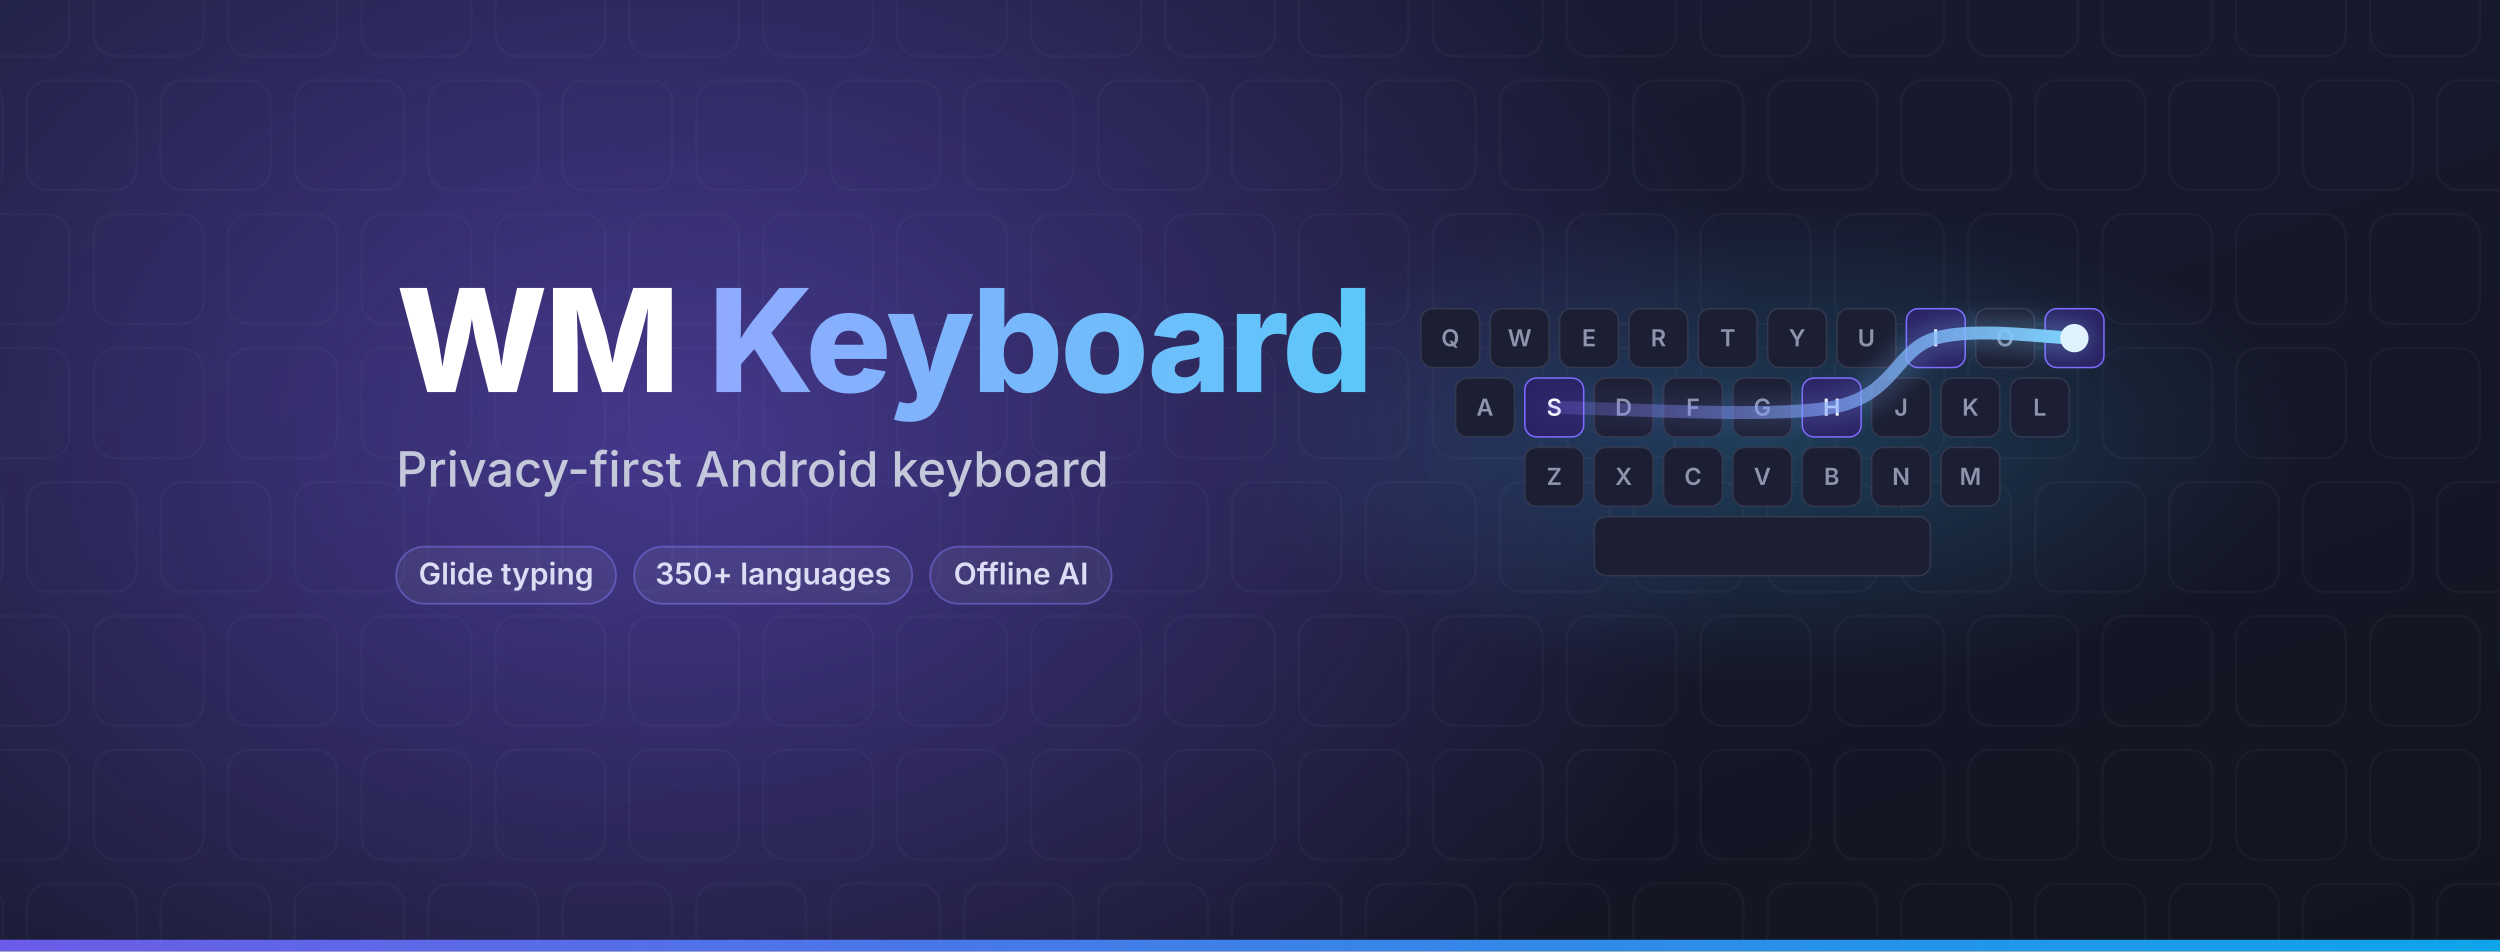
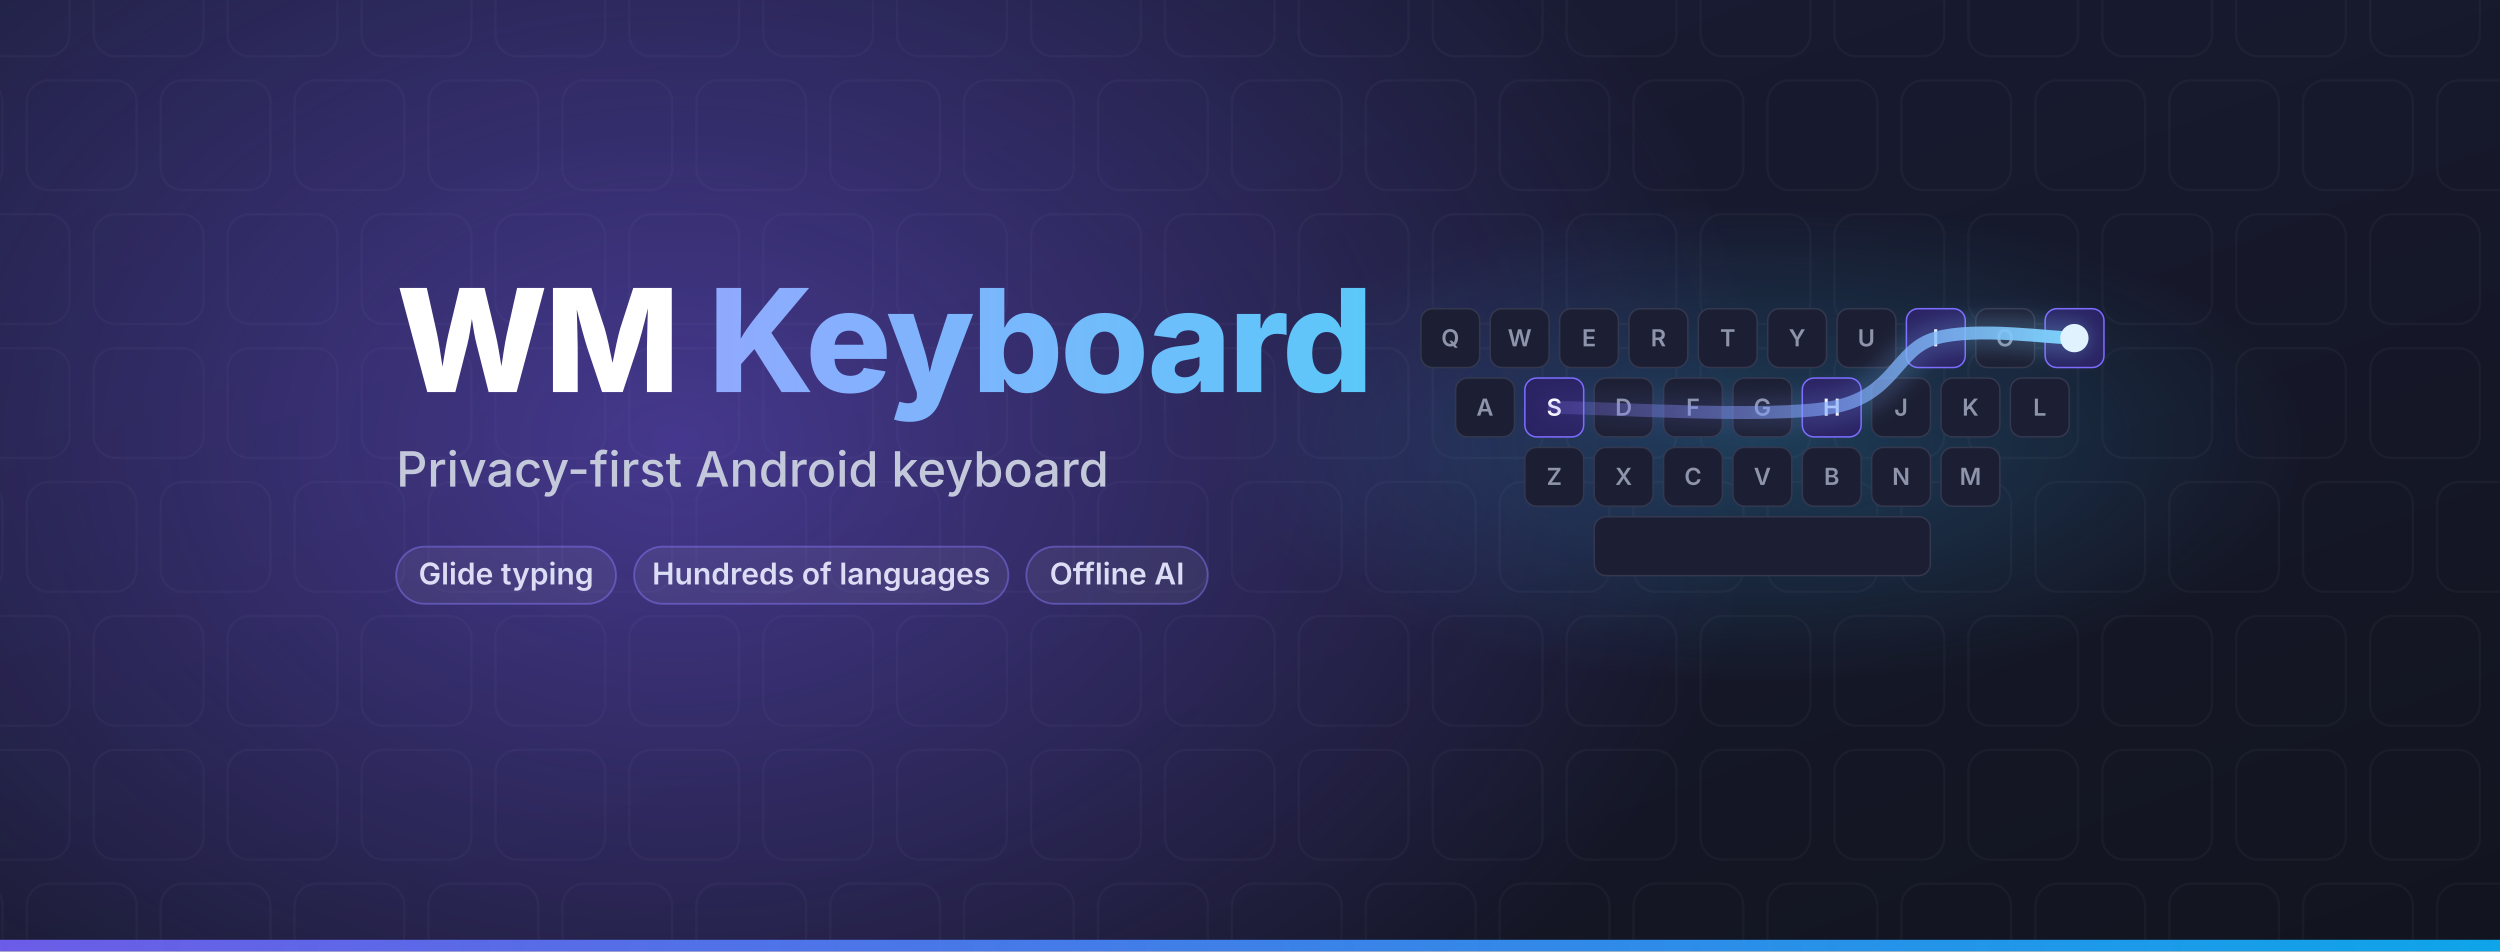
<svg xmlns="http://www.w3.org/2000/svg" width="1640" height="624" viewBox="0 0 1640 624">
  <defs>
    <linearGradient id="bg" x1="0" y1="0" x2="1" y2="1">
      <stop offset="0" stop-color="#1B1E3A" />
      <stop offset="1" stop-color="#12141F" />
    </linearGradient>
    <radialGradient id="glow" cx="0.5" cy="0.5" r="0.5">
      <stop offset="0" stop-color="#7C5CFF" stop-opacity="0.45" />
      <stop offset="1" stop-color="#7C5CFF" stop-opacity="0" />
    </radialGradient>
    <radialGradient id="glow2" cx="0.5" cy="0.5" r="0.5">
      <stop offset="0" stop-color="#38BDF8" stop-opacity="0.22" />
      <stop offset="1" stop-color="#38BDF8" stop-opacity="0" />
    </radialGradient>
    <linearGradient id="wm" x1="0" y1="0" x2="1" y2="0">
      <stop offset="0" stop-color="#A99BFF" />
      <stop offset="1" stop-color="#5CC8FA" />
    </linearGradient>
    <linearGradient id="trail" x1="0" y1="0" x2="1" y2="0" gradientUnits="objectBoundingBox">
      <stop offset="0" stop-color="#8B7CFF" stop-opacity="0.2" />
      <stop offset="1" stop-color="#7DD3FC" />
    </linearGradient>
    <linearGradient id="bar" x1="0" y1="0" x2="1" y2="0">
      <stop offset="0" stop-color="#6C5CE7" />
      <stop offset="1" stop-color="#0EA5E9" />
    </linearGradient>
    <filter id="blur" x="-20%" y="-50%" width="140%" height="200%">
      <feGaussianBlur stdDeviation="6" />
    </filter>
  </defs>
  <rect width="1640" height="624" fill="url(#bg)" />
  <rect x="-114.2" y="-35.1" width="72.0" height="72.0" rx="14.4" fill="none" stroke="#FFFFFF" stroke-opacity="0.035" stroke-width="1.5" />
  <rect x="-26.4" y="-35.1" width="72.0" height="72.0" rx="14.4" fill="none" stroke="#FFFFFF" stroke-opacity="0.035" stroke-width="1.5" />
  <rect x="61.5" y="-35.1" width="72.0" height="72.0" rx="14.4" fill="none" stroke="#FFFFFF" stroke-opacity="0.035" stroke-width="1.5" />
  <rect x="149.3" y="-35.1" width="72.0" height="72.0" rx="14.4" fill="none" stroke="#FFFFFF" stroke-opacity="0.035" stroke-width="1.5" />
  <rect x="237.2" y="-35.1" width="72.0" height="72.0" rx="14.4" fill="none" stroke="#FFFFFF" stroke-opacity="0.035" stroke-width="1.5" />
  <rect x="325.0" y="-35.1" width="72.0" height="72.0" rx="14.4" fill="none" stroke="#FFFFFF" stroke-opacity="0.035" stroke-width="1.5" />
  <rect x="412.8" y="-35.1" width="72.0" height="72.0" rx="14.4" fill="none" stroke="#FFFFFF" stroke-opacity="0.035" stroke-width="1.5" />
  <rect x="500.7" y="-35.1" width="72.0" height="72.0" rx="14.4" fill="none" stroke="#FFFFFF" stroke-opacity="0.035" stroke-width="1.5" />
  <rect x="588.5" y="-35.1" width="72.0" height="72.0" rx="14.4" fill="none" stroke="#FFFFFF" stroke-opacity="0.035" stroke-width="1.5" />
  <rect x="676.4" y="-35.1" width="72.0" height="72.0" rx="14.4" fill="none" stroke="#FFFFFF" stroke-opacity="0.035" stroke-width="1.5" />
  <rect x="764.2" y="-35.1" width="72.0" height="72.0" rx="14.4" fill="none" stroke="#FFFFFF" stroke-opacity="0.035" stroke-width="1.5" />
  <rect x="852.0" y="-35.1" width="72.0" height="72.0" rx="14.4" fill="none" stroke="#FFFFFF" stroke-opacity="0.035" stroke-width="1.5" />
  <rect x="939.9" y="-35.1" width="72.0" height="72.0" rx="14.4" fill="none" stroke="#FFFFFF" stroke-opacity="0.035" stroke-width="1.5" />
  <rect x="1027.7" y="-35.1" width="72.0" height="72.0" rx="14.4" fill="none" stroke="#FFFFFF" stroke-opacity="0.035" stroke-width="1.5" />
  <rect x="1115.6" y="-35.1" width="72.0" height="72.0" rx="14.4" fill="none" stroke="#FFFFFF" stroke-opacity="0.035" stroke-width="1.5" />
  <rect x="1203.4" y="-35.1" width="72.0" height="72.0" rx="14.4" fill="none" stroke="#FFFFFF" stroke-opacity="0.035" stroke-width="1.5" />
  <rect x="1291.2" y="-35.1" width="72.0" height="72.0" rx="14.4" fill="none" stroke="#FFFFFF" stroke-opacity="0.035" stroke-width="1.5" />
  <rect x="1379.1" y="-35.1" width="72.0" height="72.0" rx="14.4" fill="none" stroke="#FFFFFF" stroke-opacity="0.035" stroke-width="1.5" />
  <rect x="1466.9" y="-35.1" width="72.0" height="72.0" rx="14.4" fill="none" stroke="#FFFFFF" stroke-opacity="0.035" stroke-width="1.5" />
  <rect x="1554.8" y="-35.1" width="72.0" height="72.0" rx="14.4" fill="none" stroke="#FFFFFF" stroke-opacity="0.035" stroke-width="1.5" />
  <rect x="1642.6" y="-35.1" width="72.0" height="72.0" rx="14.4" fill="none" stroke="#FFFFFF" stroke-opacity="0.035" stroke-width="1.5" />
  <rect x="-70.3" y="52.7" width="72.0" height="72.0" rx="14.4" fill="none" stroke="#FFFFFF" stroke-opacity="0.035" stroke-width="1.5" />
  <rect x="17.6" y="52.7" width="72.0" height="72.0" rx="14.4" fill="none" stroke="#FFFFFF" stroke-opacity="0.035" stroke-width="1.5" />
  <rect x="105.4" y="52.7" width="72.0" height="72.0" rx="14.4" fill="none" stroke="#FFFFFF" stroke-opacity="0.035" stroke-width="1.5" />
  <rect x="193.2" y="52.7" width="72.0" height="72.0" rx="14.4" fill="none" stroke="#FFFFFF" stroke-opacity="0.035" stroke-width="1.5" />
  <rect x="281.1" y="52.7" width="72.0" height="72.0" rx="14.4" fill="none" stroke="#FFFFFF" stroke-opacity="0.035" stroke-width="1.5" />
  <rect x="368.9" y="52.7" width="72.0" height="72.0" rx="14.4" fill="none" stroke="#FFFFFF" stroke-opacity="0.035" stroke-width="1.5" />
  <rect x="456.8" y="52.7" width="72.0" height="72.0" rx="14.4" fill="none" stroke="#FFFFFF" stroke-opacity="0.035" stroke-width="1.5" />
  <rect x="544.6" y="52.7" width="72.0" height="72.0" rx="14.4" fill="none" stroke="#FFFFFF" stroke-opacity="0.035" stroke-width="1.5" />
  <rect x="632.4" y="52.7" width="72.0" height="72.0" rx="14.4" fill="none" stroke="#FFFFFF" stroke-opacity="0.035" stroke-width="1.5" />
  <rect x="720.3" y="52.7" width="72.0" height="72.0" rx="14.4" fill="none" stroke="#FFFFFF" stroke-opacity="0.035" stroke-width="1.5" />
  <rect x="808.1" y="52.7" width="72.0" height="72.0" rx="14.4" fill="none" stroke="#FFFFFF" stroke-opacity="0.035" stroke-width="1.5" />
  <rect x="896.0" y="52.7" width="72.0" height="72.0" rx="14.4" fill="none" stroke="#FFFFFF" stroke-opacity="0.035" stroke-width="1.5" />
  <rect x="983.8" y="52.7" width="72.0" height="72.0" rx="14.4" fill="none" stroke="#FFFFFF" stroke-opacity="0.035" stroke-width="1.5" />
  <rect x="1071.6" y="52.7" width="72.0" height="72.0" rx="14.4" fill="none" stroke="#FFFFFF" stroke-opacity="0.035" stroke-width="1.5" />
  <rect x="1159.5" y="52.7" width="72.0" height="72.0" rx="14.4" fill="none" stroke="#FFFFFF" stroke-opacity="0.035" stroke-width="1.5" />
  <rect x="1247.3" y="52.7" width="72.0" height="72.0" rx="14.4" fill="none" stroke="#FFFFFF" stroke-opacity="0.035" stroke-width="1.5" />
  <rect x="1335.2" y="52.7" width="72.0" height="72.0" rx="14.4" fill="none" stroke="#FFFFFF" stroke-opacity="0.035" stroke-width="1.5" />
  <rect x="1423.0" y="52.7" width="72.0" height="72.0" rx="14.4" fill="none" stroke="#FFFFFF" stroke-opacity="0.035" stroke-width="1.5" />
  <rect x="1510.8" y="52.7" width="72.0" height="72.0" rx="14.4" fill="none" stroke="#FFFFFF" stroke-opacity="0.035" stroke-width="1.5" />
  <rect x="1598.7" y="52.7" width="72.0" height="72.0" rx="14.4" fill="none" stroke="#FFFFFF" stroke-opacity="0.035" stroke-width="1.5" />
  <rect x="1686.5" y="52.7" width="72.0" height="72.0" rx="14.4" fill="none" stroke="#FFFFFF" stroke-opacity="0.035" stroke-width="1.5" />
  <rect x="-26.4" y="140.5" width="72.0" height="72.0" rx="14.4" fill="none" stroke="#FFFFFF" stroke-opacity="0.035" stroke-width="1.5" />
  <rect x="61.5" y="140.5" width="72.0" height="72.0" rx="14.4" fill="none" stroke="#FFFFFF" stroke-opacity="0.035" stroke-width="1.5" />
  <rect x="149.3" y="140.5" width="72.0" height="72.0" rx="14.4" fill="none" stroke="#FFFFFF" stroke-opacity="0.035" stroke-width="1.5" />
  <rect x="237.2" y="140.5" width="72.0" height="72.0" rx="14.4" fill="none" stroke="#FFFFFF" stroke-opacity="0.035" stroke-width="1.5" />
  <rect x="325.0" y="140.5" width="72.0" height="72.0" rx="14.4" fill="none" stroke="#FFFFFF" stroke-opacity="0.035" stroke-width="1.5" />
  <rect x="412.8" y="140.5" width="72.0" height="72.0" rx="14.4" fill="none" stroke="#FFFFFF" stroke-opacity="0.035" stroke-width="1.5" />
  <rect x="500.7" y="140.5" width="72.0" height="72.0" rx="14.4" fill="none" stroke="#FFFFFF" stroke-opacity="0.035" stroke-width="1.5" />
  <rect x="588.5" y="140.5" width="72.0" height="72.0" rx="14.4" fill="none" stroke="#FFFFFF" stroke-opacity="0.035" stroke-width="1.5" />
  <rect x="676.4" y="140.5" width="72.0" height="72.0" rx="14.4" fill="none" stroke="#FFFFFF" stroke-opacity="0.035" stroke-width="1.5" />
  <rect x="764.2" y="140.5" width="72.0" height="72.0" rx="14.4" fill="none" stroke="#FFFFFF" stroke-opacity="0.035" stroke-width="1.5" />
  <rect x="852.0" y="140.5" width="72.0" height="72.0" rx="14.4" fill="none" stroke="#FFFFFF" stroke-opacity="0.035" stroke-width="1.5" />
  <rect x="939.9" y="140.5" width="72.0" height="72.0" rx="14.4" fill="none" stroke="#FFFFFF" stroke-opacity="0.035" stroke-width="1.5" />
  <rect x="1027.7" y="140.5" width="72.0" height="72.0" rx="14.4" fill="none" stroke="#FFFFFF" stroke-opacity="0.035" stroke-width="1.5" />
  <rect x="1115.6" y="140.5" width="72.0" height="72.0" rx="14.4" fill="none" stroke="#FFFFFF" stroke-opacity="0.035" stroke-width="1.5" />
  <rect x="1203.4" y="140.5" width="72.0" height="72.0" rx="14.4" fill="none" stroke="#FFFFFF" stroke-opacity="0.035" stroke-width="1.5" />
  <rect x="1291.2" y="140.5" width="72.0" height="72.0" rx="14.4" fill="none" stroke="#FFFFFF" stroke-opacity="0.035" stroke-width="1.5" />
  <rect x="1379.1" y="140.5" width="72.0" height="72.0" rx="14.4" fill="none" stroke="#FFFFFF" stroke-opacity="0.035" stroke-width="1.5" />
  <rect x="1466.9" y="140.5" width="72.0" height="72.0" rx="14.4" fill="none" stroke="#FFFFFF" stroke-opacity="0.035" stroke-width="1.5" />
  <rect x="1554.8" y="140.5" width="72.0" height="72.0" rx="14.4" fill="none" stroke="#FFFFFF" stroke-opacity="0.035" stroke-width="1.5" />
  <rect x="1642.6" y="140.5" width="72.0" height="72.0" rx="14.4" fill="none" stroke="#FFFFFF" stroke-opacity="0.035" stroke-width="1.5" />
  <rect x="1730.4" y="140.5" width="72.0" height="72.0" rx="14.4" fill="none" stroke="#FFFFFF" stroke-opacity="0.035" stroke-width="1.5" />
  <rect x="-114.2" y="228.4" width="72.0" height="72.0" rx="14.4" fill="none" stroke="#FFFFFF" stroke-opacity="0.035" stroke-width="1.5" />
  <rect x="-26.4" y="228.4" width="72.0" height="72.0" rx="14.4" fill="none" stroke="#FFFFFF" stroke-opacity="0.035" stroke-width="1.5" />
  <rect x="61.5" y="228.4" width="72.0" height="72.0" rx="14.4" fill="none" stroke="#FFFFFF" stroke-opacity="0.035" stroke-width="1.5" />
  <rect x="149.3" y="228.4" width="72.0" height="72.0" rx="14.4" fill="none" stroke="#FFFFFF" stroke-opacity="0.035" stroke-width="1.5" />
  <rect x="237.2" y="228.4" width="72.0" height="72.0" rx="14.4" fill="none" stroke="#FFFFFF" stroke-opacity="0.035" stroke-width="1.5" />
  <rect x="325.0" y="228.4" width="72.0" height="72.0" rx="14.4" fill="none" stroke="#FFFFFF" stroke-opacity="0.035" stroke-width="1.5" />
  <rect x="412.8" y="228.4" width="72.0" height="72.0" rx="14.4" fill="none" stroke="#FFFFFF" stroke-opacity="0.035" stroke-width="1.5" />
  <rect x="500.7" y="228.4" width="72.0" height="72.0" rx="14.4" fill="none" stroke="#FFFFFF" stroke-opacity="0.035" stroke-width="1.5" />
  <rect x="588.5" y="228.4" width="72.0" height="72.0" rx="14.4" fill="none" stroke="#FFFFFF" stroke-opacity="0.035" stroke-width="1.5" />
  <rect x="676.4" y="228.4" width="72.0" height="72.0" rx="14.4" fill="none" stroke="#FFFFFF" stroke-opacity="0.035" stroke-width="1.5" />
  <rect x="764.2" y="228.4" width="72.0" height="72.0" rx="14.4" fill="none" stroke="#FFFFFF" stroke-opacity="0.035" stroke-width="1.5" />
  <rect x="852.0" y="228.4" width="72.0" height="72.0" rx="14.4" fill="none" stroke="#FFFFFF" stroke-opacity="0.035" stroke-width="1.5" />
  <rect x="939.9" y="228.4" width="72.0" height="72.0" rx="14.4" fill="none" stroke="#FFFFFF" stroke-opacity="0.035" stroke-width="1.5" />
  <rect x="1027.7" y="228.4" width="72.0" height="72.0" rx="14.4" fill="none" stroke="#FFFFFF" stroke-opacity="0.035" stroke-width="1.5" />
  <rect x="1115.6" y="228.4" width="72.0" height="72.0" rx="14.4" fill="none" stroke="#FFFFFF" stroke-opacity="0.035" stroke-width="1.5" />
  <rect x="1203.4" y="228.4" width="72.0" height="72.0" rx="14.4" fill="none" stroke="#FFFFFF" stroke-opacity="0.035" stroke-width="1.5" />
  <rect x="1291.2" y="228.4" width="72.0" height="72.0" rx="14.4" fill="none" stroke="#FFFFFF" stroke-opacity="0.035" stroke-width="1.5" />
  <rect x="1379.1" y="228.4" width="72.0" height="72.0" rx="14.4" fill="none" stroke="#FFFFFF" stroke-opacity="0.035" stroke-width="1.5" />
  <rect x="1466.9" y="228.4" width="72.0" height="72.0" rx="14.4" fill="none" stroke="#FFFFFF" stroke-opacity="0.035" stroke-width="1.5" />
  <rect x="1554.8" y="228.4" width="72.0" height="72.0" rx="14.4" fill="none" stroke="#FFFFFF" stroke-opacity="0.035" stroke-width="1.5" />
  <rect x="1642.6" y="228.4" width="72.0" height="72.0" rx="14.4" fill="none" stroke="#FFFFFF" stroke-opacity="0.035" stroke-width="1.5" />
  <rect x="-70.3" y="316.2" width="72.0" height="72.0" rx="14.4" fill="none" stroke="#FFFFFF" stroke-opacity="0.035" stroke-width="1.5" />
  <rect x="17.6" y="316.2" width="72.0" height="72.0" rx="14.4" fill="none" stroke="#FFFFFF" stroke-opacity="0.035" stroke-width="1.5" />
  <rect x="105.4" y="316.2" width="72.0" height="72.0" rx="14.4" fill="none" stroke="#FFFFFF" stroke-opacity="0.035" stroke-width="1.5" />
  <rect x="193.2" y="316.2" width="72.0" height="72.0" rx="14.4" fill="none" stroke="#FFFFFF" stroke-opacity="0.035" stroke-width="1.5" />
  <rect x="281.1" y="316.2" width="72.0" height="72.0" rx="14.4" fill="none" stroke="#FFFFFF" stroke-opacity="0.035" stroke-width="1.5" />
  <rect x="368.9" y="316.2" width="72.0" height="72.0" rx="14.4" fill="none" stroke="#FFFFFF" stroke-opacity="0.035" stroke-width="1.5" />
  <rect x="456.8" y="316.2" width="72.0" height="72.0" rx="14.4" fill="none" stroke="#FFFFFF" stroke-opacity="0.035" stroke-width="1.5" />
  <rect x="544.6" y="316.2" width="72.0" height="72.0" rx="14.4" fill="none" stroke="#FFFFFF" stroke-opacity="0.035" stroke-width="1.5" />
  <rect x="632.4" y="316.2" width="72.0" height="72.0" rx="14.4" fill="none" stroke="#FFFFFF" stroke-opacity="0.035" stroke-width="1.5" />
  <rect x="720.3" y="316.2" width="72.0" height="72.0" rx="14.4" fill="none" stroke="#FFFFFF" stroke-opacity="0.035" stroke-width="1.5" />
  <rect x="808.1" y="316.2" width="72.0" height="72.0" rx="14.4" fill="none" stroke="#FFFFFF" stroke-opacity="0.035" stroke-width="1.5" />
  <rect x="896.0" y="316.2" width="72.0" height="72.0" rx="14.4" fill="none" stroke="#FFFFFF" stroke-opacity="0.035" stroke-width="1.5" />
  <rect x="983.8" y="316.2" width="72.0" height="72.0" rx="14.4" fill="none" stroke="#FFFFFF" stroke-opacity="0.035" stroke-width="1.5" />
  <rect x="1071.6" y="316.2" width="72.0" height="72.0" rx="14.4" fill="none" stroke="#FFFFFF" stroke-opacity="0.035" stroke-width="1.5" />
  <rect x="1159.5" y="316.2" width="72.0" height="72.0" rx="14.4" fill="none" stroke="#FFFFFF" stroke-opacity="0.035" stroke-width="1.5" />
  <rect x="1247.3" y="316.2" width="72.0" height="72.0" rx="14.4" fill="none" stroke="#FFFFFF" stroke-opacity="0.035" stroke-width="1.5" />
  <rect x="1335.2" y="316.2" width="72.0" height="72.0" rx="14.4" fill="none" stroke="#FFFFFF" stroke-opacity="0.035" stroke-width="1.5" />
  <rect x="1423.0" y="316.2" width="72.0" height="72.0" rx="14.4" fill="none" stroke="#FFFFFF" stroke-opacity="0.035" stroke-width="1.5" />
  <rect x="1510.8" y="316.2" width="72.0" height="72.0" rx="14.4" fill="none" stroke="#FFFFFF" stroke-opacity="0.035" stroke-width="1.5" />
  <rect x="1598.7" y="316.2" width="72.0" height="72.0" rx="14.4" fill="none" stroke="#FFFFFF" stroke-opacity="0.035" stroke-width="1.5" />
  <rect x="1686.5" y="316.2" width="72.0" height="72.0" rx="14.4" fill="none" stroke="#FFFFFF" stroke-opacity="0.035" stroke-width="1.5" />
  <rect x="-26.4" y="404.1" width="72.0" height="72.0" rx="14.4" fill="none" stroke="#FFFFFF" stroke-opacity="0.035" stroke-width="1.5" />
  <rect x="61.5" y="404.1" width="72.0" height="72.0" rx="14.4" fill="none" stroke="#FFFFFF" stroke-opacity="0.035" stroke-width="1.5" />
  <rect x="149.3" y="404.1" width="72.0" height="72.0" rx="14.4" fill="none" stroke="#FFFFFF" stroke-opacity="0.035" stroke-width="1.5" />
  <rect x="237.2" y="404.1" width="72.0" height="72.0" rx="14.4" fill="none" stroke="#FFFFFF" stroke-opacity="0.035" stroke-width="1.5" />
  <rect x="325.0" y="404.1" width="72.0" height="72.0" rx="14.4" fill="none" stroke="#FFFFFF" stroke-opacity="0.035" stroke-width="1.5" />
  <rect x="412.8" y="404.1" width="72.0" height="72.0" rx="14.4" fill="none" stroke="#FFFFFF" stroke-opacity="0.035" stroke-width="1.5" />
  <rect x="500.7" y="404.1" width="72.0" height="72.0" rx="14.4" fill="none" stroke="#FFFFFF" stroke-opacity="0.035" stroke-width="1.5" />
  <rect x="588.5" y="404.1" width="72.0" height="72.0" rx="14.4" fill="none" stroke="#FFFFFF" stroke-opacity="0.035" stroke-width="1.5" />
  <rect x="676.4" y="404.1" width="72.0" height="72.0" rx="14.4" fill="none" stroke="#FFFFFF" stroke-opacity="0.035" stroke-width="1.5" />
  <rect x="764.2" y="404.1" width="72.0" height="72.0" rx="14.4" fill="none" stroke="#FFFFFF" stroke-opacity="0.035" stroke-width="1.5" />
  <rect x="852.0" y="404.1" width="72.0" height="72.0" rx="14.4" fill="none" stroke="#FFFFFF" stroke-opacity="0.035" stroke-width="1.5" />
  <rect x="939.9" y="404.1" width="72.0" height="72.0" rx="14.4" fill="none" stroke="#FFFFFF" stroke-opacity="0.035" stroke-width="1.5" />
  <rect x="1027.7" y="404.1" width="72.0" height="72.0" rx="14.4" fill="none" stroke="#FFFFFF" stroke-opacity="0.035" stroke-width="1.5" />
  <rect x="1115.6" y="404.1" width="72.0" height="72.0" rx="14.4" fill="none" stroke="#FFFFFF" stroke-opacity="0.035" stroke-width="1.5" />
  <rect x="1203.4" y="404.1" width="72.0" height="72.0" rx="14.4" fill="none" stroke="#FFFFFF" stroke-opacity="0.035" stroke-width="1.5" />
  <rect x="1291.2" y="404.1" width="72.0" height="72.0" rx="14.4" fill="none" stroke="#FFFFFF" stroke-opacity="0.035" stroke-width="1.5" />
  <rect x="1379.1" y="404.1" width="72.0" height="72.0" rx="14.4" fill="none" stroke="#FFFFFF" stroke-opacity="0.035" stroke-width="1.5" />
  <rect x="1466.9" y="404.1" width="72.0" height="72.0" rx="14.4" fill="none" stroke="#FFFFFF" stroke-opacity="0.035" stroke-width="1.5" />
  <rect x="1554.8" y="404.1" width="72.0" height="72.0" rx="14.4" fill="none" stroke="#FFFFFF" stroke-opacity="0.035" stroke-width="1.5" />
  <rect x="1642.6" y="404.1" width="72.0" height="72.0" rx="14.4" fill="none" stroke="#FFFFFF" stroke-opacity="0.035" stroke-width="1.5" />
  <rect x="1730.4" y="404.1" width="72.0" height="72.0" rx="14.4" fill="none" stroke="#FFFFFF" stroke-opacity="0.035" stroke-width="1.5" />
  <rect x="-114.2" y="491.9" width="72.0" height="72.0" rx="14.4" fill="none" stroke="#FFFFFF" stroke-opacity="0.035" stroke-width="1.5" />
  <rect x="-26.4" y="491.9" width="72.0" height="72.0" rx="14.4" fill="none" stroke="#FFFFFF" stroke-opacity="0.035" stroke-width="1.5" />
  <rect x="61.5" y="491.9" width="72.0" height="72.0" rx="14.4" fill="none" stroke="#FFFFFF" stroke-opacity="0.035" stroke-width="1.5" />
  <rect x="149.3" y="491.9" width="72.0" height="72.0" rx="14.4" fill="none" stroke="#FFFFFF" stroke-opacity="0.035" stroke-width="1.5" />
  <rect x="237.2" y="491.9" width="72.0" height="72.0" rx="14.4" fill="none" stroke="#FFFFFF" stroke-opacity="0.035" stroke-width="1.5" />
  <rect x="325.0" y="491.9" width="72.0" height="72.0" rx="14.4" fill="none" stroke="#FFFFFF" stroke-opacity="0.035" stroke-width="1.5" />
  <rect x="412.8" y="491.9" width="72.0" height="72.0" rx="14.4" fill="none" stroke="#FFFFFF" stroke-opacity="0.035" stroke-width="1.5" />
  <rect x="500.7" y="491.9" width="72.0" height="72.0" rx="14.4" fill="none" stroke="#FFFFFF" stroke-opacity="0.035" stroke-width="1.5" />
  <rect x="588.5" y="491.9" width="72.0" height="72.0" rx="14.4" fill="none" stroke="#FFFFFF" stroke-opacity="0.035" stroke-width="1.5" />
  <rect x="676.4" y="491.9" width="72.0" height="72.0" rx="14.4" fill="none" stroke="#FFFFFF" stroke-opacity="0.035" stroke-width="1.5" />
  <rect x="764.2" y="491.9" width="72.0" height="72.0" rx="14.4" fill="none" stroke="#FFFFFF" stroke-opacity="0.035" stroke-width="1.5" />
  <rect x="852.0" y="491.9" width="72.0" height="72.0" rx="14.4" fill="none" stroke="#FFFFFF" stroke-opacity="0.035" stroke-width="1.5" />
  <rect x="939.9" y="491.9" width="72.0" height="72.0" rx="14.4" fill="none" stroke="#FFFFFF" stroke-opacity="0.035" stroke-width="1.5" />
  <rect x="1027.7" y="491.9" width="72.0" height="72.0" rx="14.4" fill="none" stroke="#FFFFFF" stroke-opacity="0.035" stroke-width="1.5" />
  <rect x="1115.6" y="491.9" width="72.0" height="72.0" rx="14.4" fill="none" stroke="#FFFFFF" stroke-opacity="0.035" stroke-width="1.5" />
  <rect x="1203.4" y="491.9" width="72.0" height="72.0" rx="14.4" fill="none" stroke="#FFFFFF" stroke-opacity="0.035" stroke-width="1.5" />
  <rect x="1291.2" y="491.9" width="72.0" height="72.0" rx="14.4" fill="none" stroke="#FFFFFF" stroke-opacity="0.035" stroke-width="1.5" />
  <rect x="1379.1" y="491.9" width="72.0" height="72.0" rx="14.4" fill="none" stroke="#FFFFFF" stroke-opacity="0.035" stroke-width="1.5" />
  <rect x="1466.9" y="491.9" width="72.0" height="72.0" rx="14.4" fill="none" stroke="#FFFFFF" stroke-opacity="0.035" stroke-width="1.5" />
  <rect x="1554.8" y="491.9" width="72.0" height="72.0" rx="14.4" fill="none" stroke="#FFFFFF" stroke-opacity="0.035" stroke-width="1.5" />
  <rect x="1642.6" y="491.9" width="72.0" height="72.0" rx="14.4" fill="none" stroke="#FFFFFF" stroke-opacity="0.035" stroke-width="1.5" />
  <rect x="-70.3" y="579.7" width="72.0" height="72.0" rx="14.4" fill="none" stroke="#FFFFFF" stroke-opacity="0.035" stroke-width="1.5" />
  <rect x="17.6" y="579.7" width="72.0" height="72.0" rx="14.4" fill="none" stroke="#FFFFFF" stroke-opacity="0.035" stroke-width="1.5" />
  <rect x="105.4" y="579.7" width="72.0" height="72.0" rx="14.4" fill="none" stroke="#FFFFFF" stroke-opacity="0.035" stroke-width="1.5" />
  <rect x="193.2" y="579.7" width="72.0" height="72.0" rx="14.4" fill="none" stroke="#FFFFFF" stroke-opacity="0.035" stroke-width="1.5" />
  <rect x="281.1" y="579.7" width="72.0" height="72.0" rx="14.4" fill="none" stroke="#FFFFFF" stroke-opacity="0.035" stroke-width="1.5" />
  <rect x="368.9" y="579.7" width="72.0" height="72.0" rx="14.4" fill="none" stroke="#FFFFFF" stroke-opacity="0.035" stroke-width="1.5" />
  <rect x="456.8" y="579.7" width="72.0" height="72.0" rx="14.4" fill="none" stroke="#FFFFFF" stroke-opacity="0.035" stroke-width="1.5" />
  <rect x="544.6" y="579.7" width="72.0" height="72.0" rx="14.4" fill="none" stroke="#FFFFFF" stroke-opacity="0.035" stroke-width="1.5" />
  <rect x="632.4" y="579.7" width="72.0" height="72.0" rx="14.4" fill="none" stroke="#FFFFFF" stroke-opacity="0.035" stroke-width="1.5" />
  <rect x="720.3" y="579.7" width="72.0" height="72.0" rx="14.4" fill="none" stroke="#FFFFFF" stroke-opacity="0.035" stroke-width="1.5" />
  <rect x="808.1" y="579.7" width="72.0" height="72.0" rx="14.4" fill="none" stroke="#FFFFFF" stroke-opacity="0.035" stroke-width="1.5" />
  <rect x="896.0" y="579.7" width="72.0" height="72.0" rx="14.4" fill="none" stroke="#FFFFFF" stroke-opacity="0.035" stroke-width="1.5" />
  <rect x="983.8" y="579.7" width="72.0" height="72.0" rx="14.4" fill="none" stroke="#FFFFFF" stroke-opacity="0.035" stroke-width="1.5" />
  <rect x="1071.6" y="579.7" width="72.0" height="72.0" rx="14.4" fill="none" stroke="#FFFFFF" stroke-opacity="0.035" stroke-width="1.5" />
  <rect x="1159.5" y="579.7" width="72.0" height="72.0" rx="14.4" fill="none" stroke="#FFFFFF" stroke-opacity="0.035" stroke-width="1.5" />
  <rect x="1247.3" y="579.7" width="72.0" height="72.0" rx="14.4" fill="none" stroke="#FFFFFF" stroke-opacity="0.035" stroke-width="1.5" />
  <rect x="1335.2" y="579.7" width="72.0" height="72.0" rx="14.4" fill="none" stroke="#FFFFFF" stroke-opacity="0.035" stroke-width="1.5" />
  <rect x="1423.0" y="579.7" width="72.0" height="72.0" rx="14.4" fill="none" stroke="#FFFFFF" stroke-opacity="0.035" stroke-width="1.5" />
  <rect x="1510.8" y="579.7" width="72.0" height="72.0" rx="14.4" fill="none" stroke="#FFFFFF" stroke-opacity="0.035" stroke-width="1.5" />
  <rect x="1598.7" y="579.7" width="72.0" height="72.0" rx="14.4" fill="none" stroke="#FFFFFF" stroke-opacity="0.035" stroke-width="1.5" />
  <rect x="1686.5" y="579.7" width="72.0" height="72.0" rx="14.4" fill="none" stroke="#FFFFFF" stroke-opacity="0.035" stroke-width="1.5" />
  <rect x="-26.4" y="667.6" width="72.0" height="72.0" rx="14.4" fill="none" stroke="#FFFFFF" stroke-opacity="0.035" stroke-width="1.5" />
  <rect x="61.5" y="667.6" width="72.0" height="72.0" rx="14.4" fill="none" stroke="#FFFFFF" stroke-opacity="0.035" stroke-width="1.5" />
  <rect x="149.3" y="667.6" width="72.0" height="72.0" rx="14.4" fill="none" stroke="#FFFFFF" stroke-opacity="0.035" stroke-width="1.5" />
  <rect x="237.2" y="667.6" width="72.0" height="72.0" rx="14.4" fill="none" stroke="#FFFFFF" stroke-opacity="0.035" stroke-width="1.5" />
  <rect x="325.0" y="667.6" width="72.0" height="72.0" rx="14.4" fill="none" stroke="#FFFFFF" stroke-opacity="0.035" stroke-width="1.5" />
  <rect x="412.8" y="667.6" width="72.0" height="72.0" rx="14.4" fill="none" stroke="#FFFFFF" stroke-opacity="0.035" stroke-width="1.5" />
  <rect x="500.7" y="667.6" width="72.0" height="72.0" rx="14.4" fill="none" stroke="#FFFFFF" stroke-opacity="0.035" stroke-width="1.5" />
  <rect x="588.5" y="667.6" width="72.0" height="72.0" rx="14.4" fill="none" stroke="#FFFFFF" stroke-opacity="0.035" stroke-width="1.5" />
  <rect x="676.4" y="667.6" width="72.0" height="72.0" rx="14.4" fill="none" stroke="#FFFFFF" stroke-opacity="0.035" stroke-width="1.5" />
  <rect x="764.2" y="667.6" width="72.0" height="72.0" rx="14.4" fill="none" stroke="#FFFFFF" stroke-opacity="0.035" stroke-width="1.5" />
  <rect x="852.0" y="667.6" width="72.0" height="72.0" rx="14.4" fill="none" stroke="#FFFFFF" stroke-opacity="0.035" stroke-width="1.5" />
  <rect x="939.9" y="667.6" width="72.0" height="72.0" rx="14.4" fill="none" stroke="#FFFFFF" stroke-opacity="0.035" stroke-width="1.5" />
  <rect x="1027.7" y="667.6" width="72.0" height="72.0" rx="14.4" fill="none" stroke="#FFFFFF" stroke-opacity="0.035" stroke-width="1.5" />
  <rect x="1115.6" y="667.6" width="72.0" height="72.0" rx="14.4" fill="none" stroke="#FFFFFF" stroke-opacity="0.035" stroke-width="1.5" />
  <rect x="1203.4" y="667.6" width="72.0" height="72.0" rx="14.4" fill="none" stroke="#FFFFFF" stroke-opacity="0.035" stroke-width="1.5" />
  <rect x="1291.2" y="667.6" width="72.0" height="72.0" rx="14.4" fill="none" stroke="#FFFFFF" stroke-opacity="0.035" stroke-width="1.5" />
  <rect x="1379.1" y="667.6" width="72.0" height="72.0" rx="14.4" fill="none" stroke="#FFFFFF" stroke-opacity="0.035" stroke-width="1.5" />
  <rect x="1466.9" y="667.6" width="72.0" height="72.0" rx="14.4" fill="none" stroke="#FFFFFF" stroke-opacity="0.035" stroke-width="1.5" />
  <rect x="1554.8" y="667.6" width="72.0" height="72.0" rx="14.4" fill="none" stroke="#FFFFFF" stroke-opacity="0.035" stroke-width="1.5" />
  <rect x="1642.6" y="667.6" width="72.0" height="72.0" rx="14.4" fill="none" stroke="#FFFFFF" stroke-opacity="0.035" stroke-width="1.5" />
  <rect x="1730.4" y="667.6" width="72.0" height="72.0" rx="14.4" fill="none" stroke="#FFFFFF" stroke-opacity="0.035" stroke-width="1.5" />
  <ellipse cx="441" cy="290" rx="728" ry="520" fill="url(#glow)" />
  <ellipse cx="1156" cy="290" rx="358" ry="158" fill="url(#glow2)" />
  <text x="259.9" y="257.2" text-anchor="start" font-family="Inter, sans-serif" font-size="93.9" font-weight="800" letter-spacing="-1.88" fill="#FFFFFF">WM <tspan fill="url(#wm)">Keyboard</tspan>
  </text>
  <text x="259.9" y="319.2" text-anchor="start" font-family="Inter, sans-serif" font-size="31.9" font-weight="500" fill="#C3C8DA">Privacy-first Android keyboard</text>
  <rect x="259.9" y="358.6" width="144.2" height="37.5" rx="18.7" fill="#FFFFFF" fill-opacity="0.06" stroke="#8B7CFF" stroke-opacity="0.45" stroke-width="1.2" />
  <text x="332.0" y="383.4" text-anchor="middle" font-family="Inter, sans-serif" font-size="19.7" font-weight="600" fill="#DCDDF5">Glide typing</text>
-   <rect x="416.0" y="358.6" width="182.4" height="37.5" rx="18.7" fill="#FFFFFF" fill-opacity="0.06" stroke="#8B7CFF" stroke-opacity="0.45" stroke-width="1.2" />
-   <text x="507.2" y="383.4" text-anchor="middle" font-family="Inter, sans-serif" font-size="19.7" font-weight="600" fill="#DCDDF5">350+ languages</text>
-   <rect x="610.2" y="358.6" width="119.0" height="37.5" rx="18.7" fill="#FFFFFF" fill-opacity="0.06" stroke="#8B7CFF" stroke-opacity="0.45" stroke-width="1.2" />
-   <text x="669.8" y="383.4" text-anchor="middle" font-family="Inter, sans-serif" font-size="19.7" font-weight="600" fill="#DCDDF5">Offline AI</text>
+   <rect x="416.0" y="358.6" width="245.5" height="37.5" rx="18.7" fill="#FFFFFF" fill-opacity="0.06" stroke="#8B7CFF" stroke-opacity="0.45" stroke-width="1.2" />
+   <text x="538.7" y="383.4" text-anchor="middle" font-family="Inter, sans-serif" font-size="19.7" font-weight="600" fill="#DCDDF5">Hundreds of languages</text>
+   <rect x="673.3" y="358.6" width="119.0" height="37.5" rx="18.7" fill="#FFFFFF" fill-opacity="0.06" stroke="#8B7CFF" stroke-opacity="0.45" stroke-width="1.2" />
+   <text x="732.8" y="383.4" text-anchor="middle" font-family="Inter, sans-serif" font-size="19.7" font-weight="600" fill="#DCDDF5">Offline AI</text>
  <g opacity="1.0">
    <rect x="932.1" y="202.5" width="38.6" height="38.6" rx="7.7" fill="#1C1F33" stroke="#33384F" stroke-width="1.0" />
    <text x="951.4" y="227.2" text-anchor="middle" font-family="Inter, sans-serif" font-size="15.4" font-weight="600" fill="#8D94AB">Q</text>
    <rect x="977.6" y="202.5" width="38.6" height="38.6" rx="7.7" fill="#1C1F33" stroke="#33384F" stroke-width="1.0" />
    <text x="996.9" y="227.2" text-anchor="middle" font-family="Inter, sans-serif" font-size="15.4" font-weight="600" fill="#8D94AB">W</text>
    <rect x="1023.1" y="202.5" width="38.6" height="38.6" rx="7.7" fill="#1C1F33" stroke="#33384F" stroke-width="1.0" />
    <text x="1042.4" y="227.2" text-anchor="middle" font-family="Inter, sans-serif" font-size="15.4" font-weight="600" fill="#8D94AB">E</text>
    <rect x="1068.6" y="202.5" width="38.6" height="38.6" rx="7.7" fill="#1C1F33" stroke="#33384F" stroke-width="1.0" />
    <text x="1087.9" y="227.2" text-anchor="middle" font-family="Inter, sans-serif" font-size="15.4" font-weight="600" fill="#8D94AB">R</text>
    <rect x="1114.1" y="202.5" width="38.6" height="38.6" rx="7.7" fill="#1C1F33" stroke="#33384F" stroke-width="1.0" />
    <text x="1133.4" y="227.2" text-anchor="middle" font-family="Inter, sans-serif" font-size="15.4" font-weight="600" fill="#8D94AB">T</text>
    <rect x="1159.6" y="202.5" width="38.6" height="38.6" rx="7.7" fill="#1C1F33" stroke="#33384F" stroke-width="1.0" />
    <text x="1178.9" y="227.2" text-anchor="middle" font-family="Inter, sans-serif" font-size="15.4" font-weight="600" fill="#8D94AB">Y</text>
    <rect x="1205.1" y="202.5" width="38.6" height="38.6" rx="7.7" fill="#1C1F33" stroke="#33384F" stroke-width="1.0" />
    <text x="1224.3" y="227.2" text-anchor="middle" font-family="Inter, sans-serif" font-size="15.4" font-weight="600" fill="#8D94AB">U</text>
    <rect x="1250.6" y="202.5" width="38.6" height="38.6" rx="7.7" fill="#2A2363" stroke="#7C6CFF" stroke-width="1.0" />
    <text x="1269.8" y="227.2" text-anchor="middle" font-family="Inter, sans-serif" font-size="15.4" font-weight="600" fill="#FFFFFF">I</text>
    <rect x="1296.1" y="202.5" width="38.6" height="38.6" rx="7.7" fill="#1C1F33" stroke="#33384F" stroke-width="1.0" />
    <text x="1315.3" y="227.2" text-anchor="middle" font-family="Inter, sans-serif" font-size="15.4" font-weight="600" fill="#8D94AB">O</text>
    <rect x="1341.6" y="202.5" width="38.6" height="38.6" rx="7.7" fill="#2A2363" stroke="#7C6CFF" stroke-width="1.0" />
    <text x="1360.8" y="227.2" text-anchor="middle" font-family="Inter, sans-serif" font-size="15.4" font-weight="600" fill="#FFFFFF">P</text>
    <rect x="954.9" y="248.0" width="38.6" height="38.6" rx="7.7" fill="#1C1F33" stroke="#33384F" stroke-width="1.0" />
    <text x="974.1" y="272.7" text-anchor="middle" font-family="Inter, sans-serif" font-size="15.4" font-weight="600" fill="#8D94AB">A</text>
    <rect x="1000.3" y="248.0" width="38.6" height="38.6" rx="7.7" fill="#2A2363" stroke="#7C6CFF" stroke-width="1.0" />
    <text x="1019.6" y="272.7" text-anchor="middle" font-family="Inter, sans-serif" font-size="15.4" font-weight="600" fill="#FFFFFF">S</text>
    <rect x="1045.8" y="248.0" width="38.6" height="38.6" rx="7.7" fill="#1C1F33" stroke="#33384F" stroke-width="1.0" />
    <text x="1065.1" y="272.7" text-anchor="middle" font-family="Inter, sans-serif" font-size="15.4" font-weight="600" fill="#8D94AB">D</text>
    <rect x="1091.3" y="248.0" width="38.6" height="38.6" rx="7.7" fill="#1C1F33" stroke="#33384F" stroke-width="1.0" />
    <text x="1110.6" y="272.7" text-anchor="middle" font-family="Inter, sans-serif" font-size="15.4" font-weight="600" fill="#8D94AB">F</text>
    <rect x="1136.8" y="248.0" width="38.6" height="38.6" rx="7.7" fill="#1C1F33" stroke="#33384F" stroke-width="1.0" />
    <text x="1156.1" y="272.7" text-anchor="middle" font-family="Inter, sans-serif" font-size="15.4" font-weight="600" fill="#8D94AB">G</text>
    <rect x="1182.3" y="248.0" width="38.6" height="38.6" rx="7.7" fill="#2A2363" stroke="#7C6CFF" stroke-width="1.0" />
    <text x="1201.6" y="272.7" text-anchor="middle" font-family="Inter, sans-serif" font-size="15.4" font-weight="600" fill="#FFFFFF">H</text>
    <rect x="1227.8" y="248.0" width="38.6" height="38.6" rx="7.7" fill="#1C1F33" stroke="#33384F" stroke-width="1.0" />
    <text x="1247.1" y="272.7" text-anchor="middle" font-family="Inter, sans-serif" font-size="15.4" font-weight="600" fill="#8D94AB">J</text>
    <rect x="1273.3" y="248.0" width="38.6" height="38.6" rx="7.7" fill="#1C1F33" stroke="#33384F" stroke-width="1.0" />
    <text x="1292.6" y="272.7" text-anchor="middle" font-family="Inter, sans-serif" font-size="15.4" font-weight="600" fill="#8D94AB">K</text>
    <rect x="1318.8" y="248.0" width="38.6" height="38.6" rx="7.7" fill="#1C1F33" stroke="#33384F" stroke-width="1.0" />
    <text x="1338.1" y="272.7" text-anchor="middle" font-family="Inter, sans-serif" font-size="15.4" font-weight="600" fill="#8D94AB">L</text>
    <rect x="1000.3" y="293.5" width="38.6" height="38.6" rx="7.7" fill="#1C1F33" stroke="#33384F" stroke-width="1.0" />
    <text x="1019.6" y="318.1" text-anchor="middle" font-family="Inter, sans-serif" font-size="15.4" font-weight="600" fill="#8D94AB">Z</text>
    <rect x="1045.8" y="293.5" width="38.6" height="38.6" rx="7.7" fill="#1C1F33" stroke="#33384F" stroke-width="1.0" />
    <text x="1065.1" y="318.1" text-anchor="middle" font-family="Inter, sans-serif" font-size="15.4" font-weight="600" fill="#8D94AB">X</text>
    <rect x="1091.3" y="293.5" width="38.6" height="38.6" rx="7.7" fill="#1C1F33" stroke="#33384F" stroke-width="1.0" />
    <text x="1110.6" y="318.1" text-anchor="middle" font-family="Inter, sans-serif" font-size="15.4" font-weight="600" fill="#8D94AB">C</text>
    <rect x="1136.8" y="293.5" width="38.6" height="38.6" rx="7.7" fill="#1C1F33" stroke="#33384F" stroke-width="1.0" />
    <text x="1156.1" y="318.1" text-anchor="middle" font-family="Inter, sans-serif" font-size="15.4" font-weight="600" fill="#8D94AB">V</text>
    <rect x="1182.3" y="293.5" width="38.6" height="38.6" rx="7.7" fill="#1C1F33" stroke="#33384F" stroke-width="1.0" />
    <text x="1201.6" y="318.1" text-anchor="middle" font-family="Inter, sans-serif" font-size="15.4" font-weight="600" fill="#8D94AB">B</text>
    <rect x="1227.8" y="293.5" width="38.6" height="38.6" rx="7.7" fill="#1C1F33" stroke="#33384F" stroke-width="1.0" />
    <text x="1247.1" y="318.1" text-anchor="middle" font-family="Inter, sans-serif" font-size="15.4" font-weight="600" fill="#8D94AB">N</text>
    <rect x="1273.3" y="293.5" width="38.6" height="38.6" rx="7.7" fill="#1C1F33" stroke="#33384F" stroke-width="1.0" />
    <text x="1292.6" y="318.1" text-anchor="middle" font-family="Inter, sans-serif" font-size="15.4" font-weight="600" fill="#8D94AB">M</text>
    <rect x="1045.8" y="339.0" width="220.5" height="38.6" rx="7.7" fill="#1C1F33" stroke="#33384F" stroke-width="1.0" />
    <path d="M1019.6,267.3 C1050.0,267.3 1159.9,274.8 1201.6,267.3 C1243.3,259.7 1243.3,229.3 1269.8,221.8 C1296.4,214.2 1345.7,221.8 1360.8,221.8" fill="none" stroke="url(#trail)" stroke-width="22.1" stroke-linecap="round" stroke-linejoin="round" opacity="0.25" filter="url(#blur)" />
    <path d="M1019.6,267.3 C1050.0,267.3 1159.9,274.8 1201.6,267.3 C1243.3,259.7 1243.3,229.3 1269.8,221.8 C1296.4,214.2 1345.7,221.8 1360.8,221.8" fill="none" stroke="url(#trail)" stroke-width="8.5" stroke-linecap="round" stroke-linejoin="round" />
    <circle cx="1360.8" cy="221.8" r="9.3" fill="#E0F2FE" />
  </g>
  <rect x="0" y="616.5" width="1640" height="7.5" fill="url(#bar)" />
</svg>
